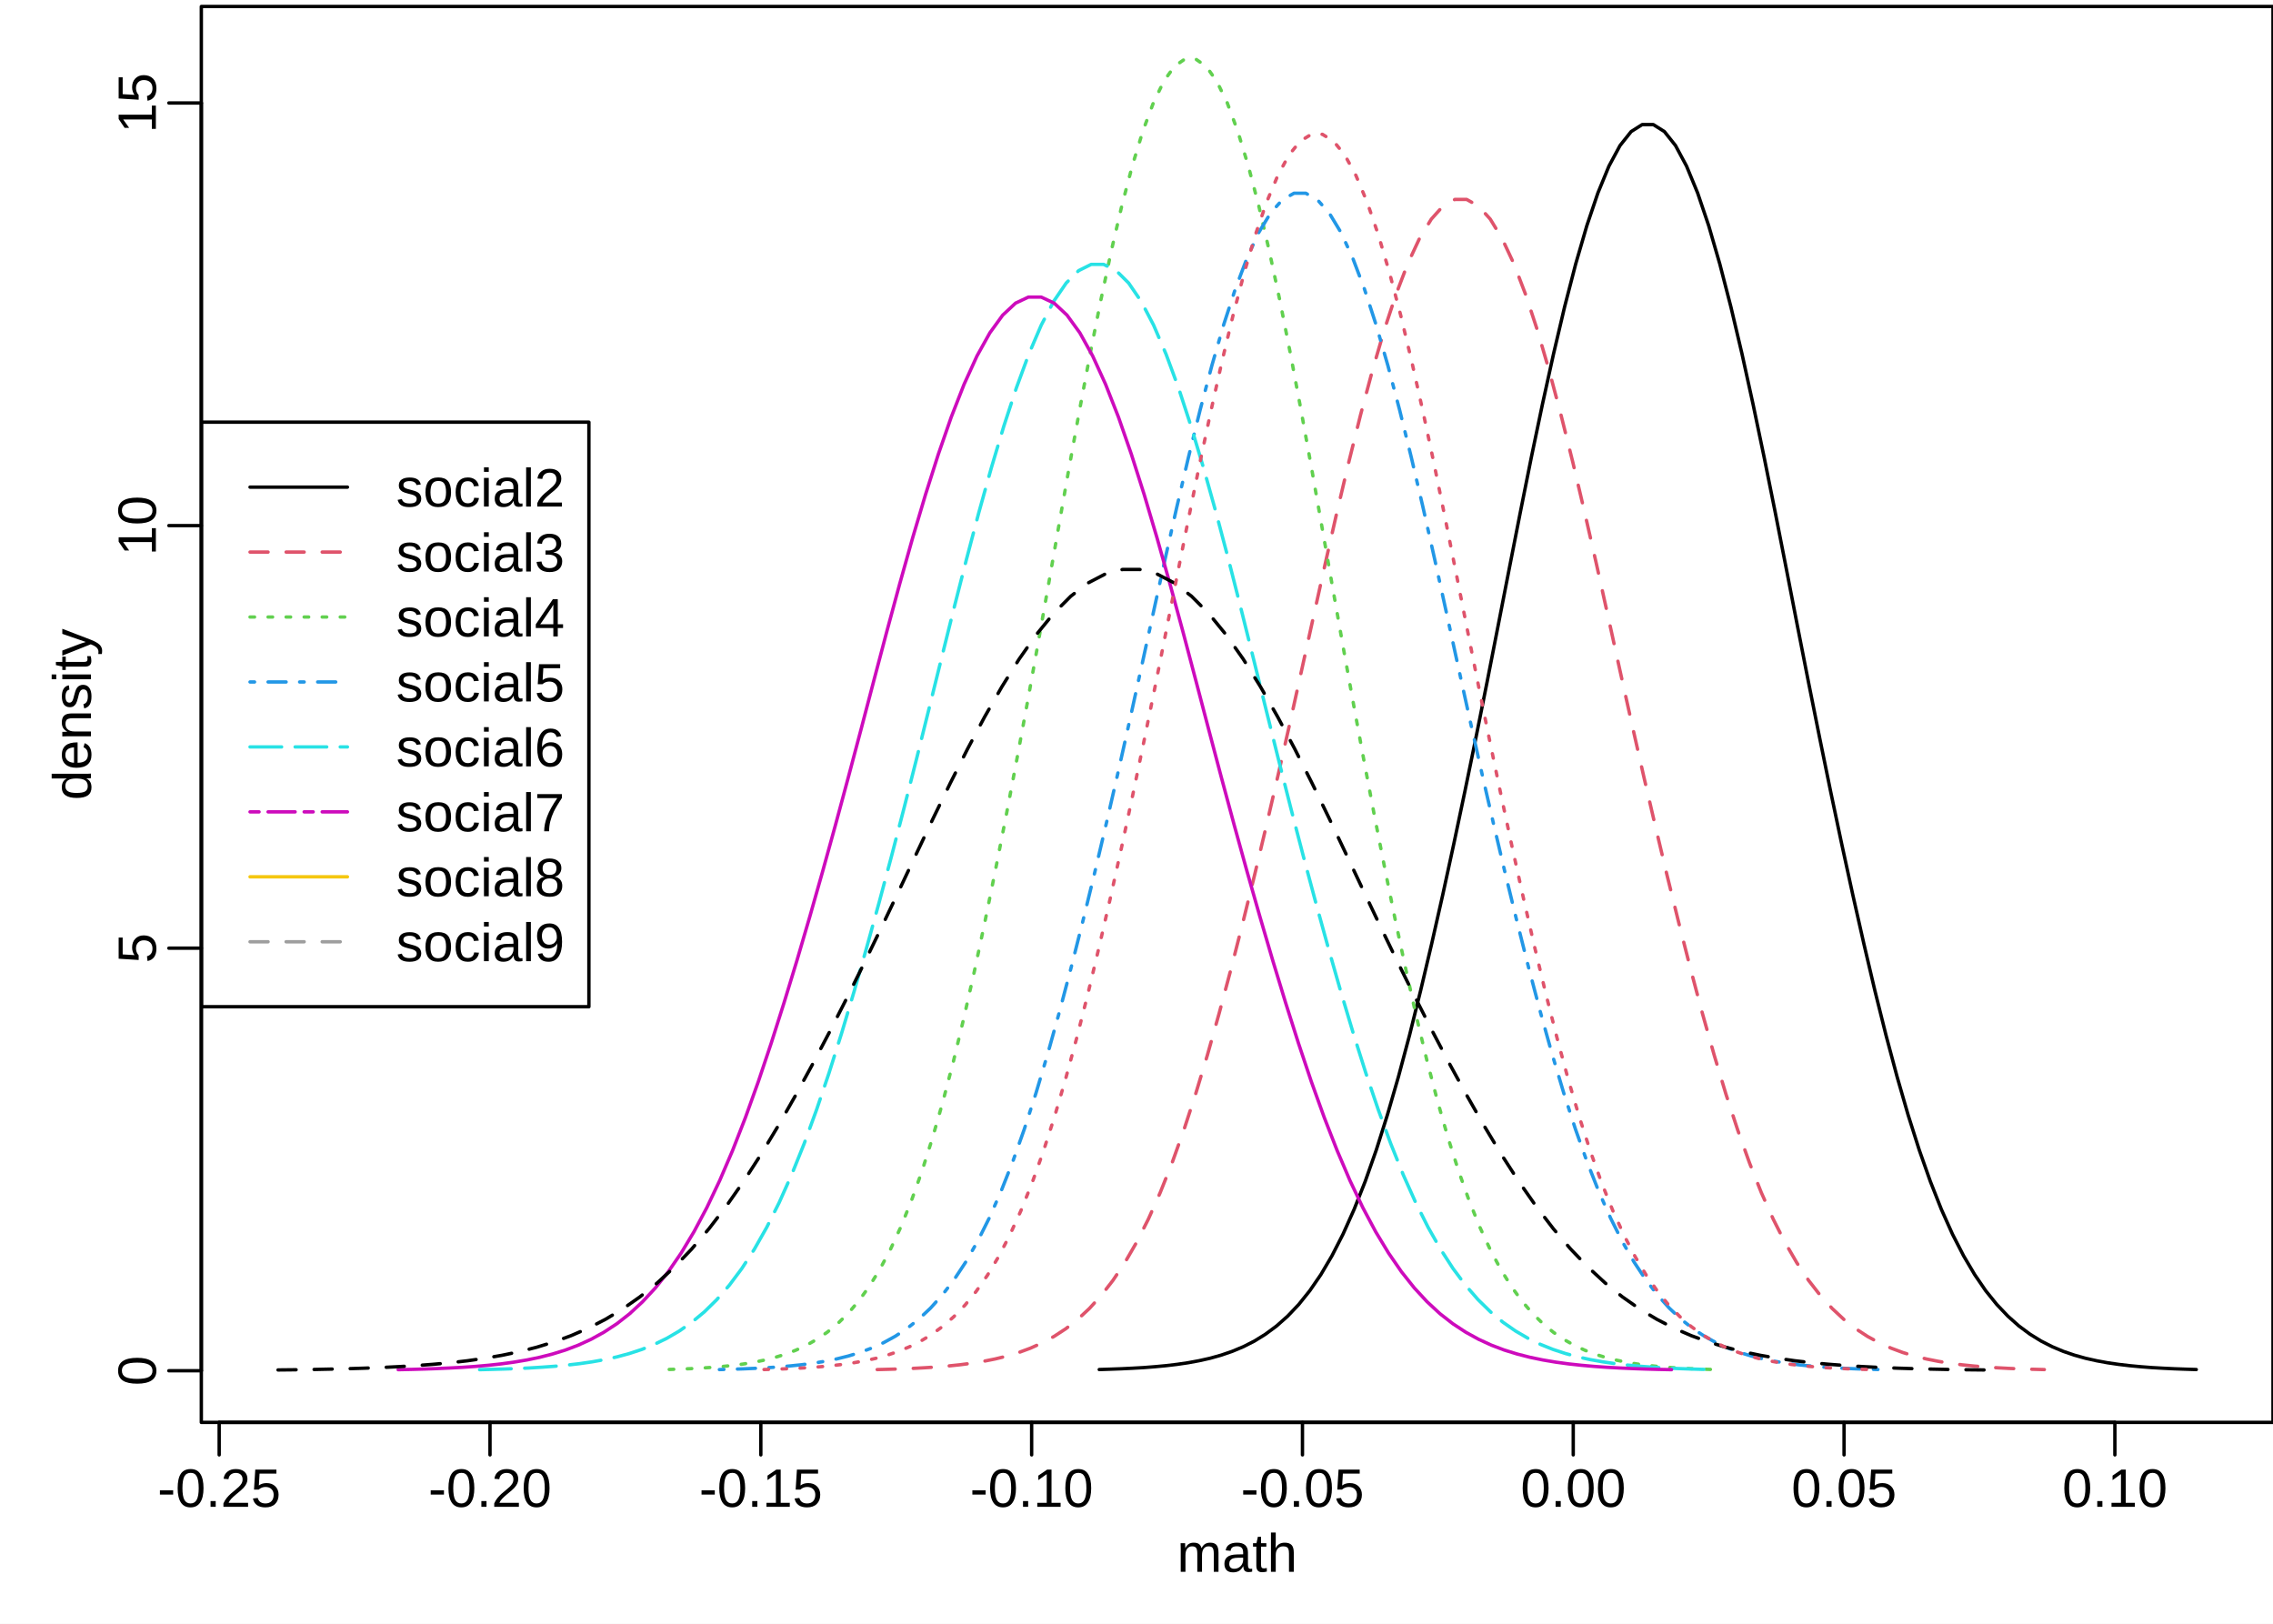
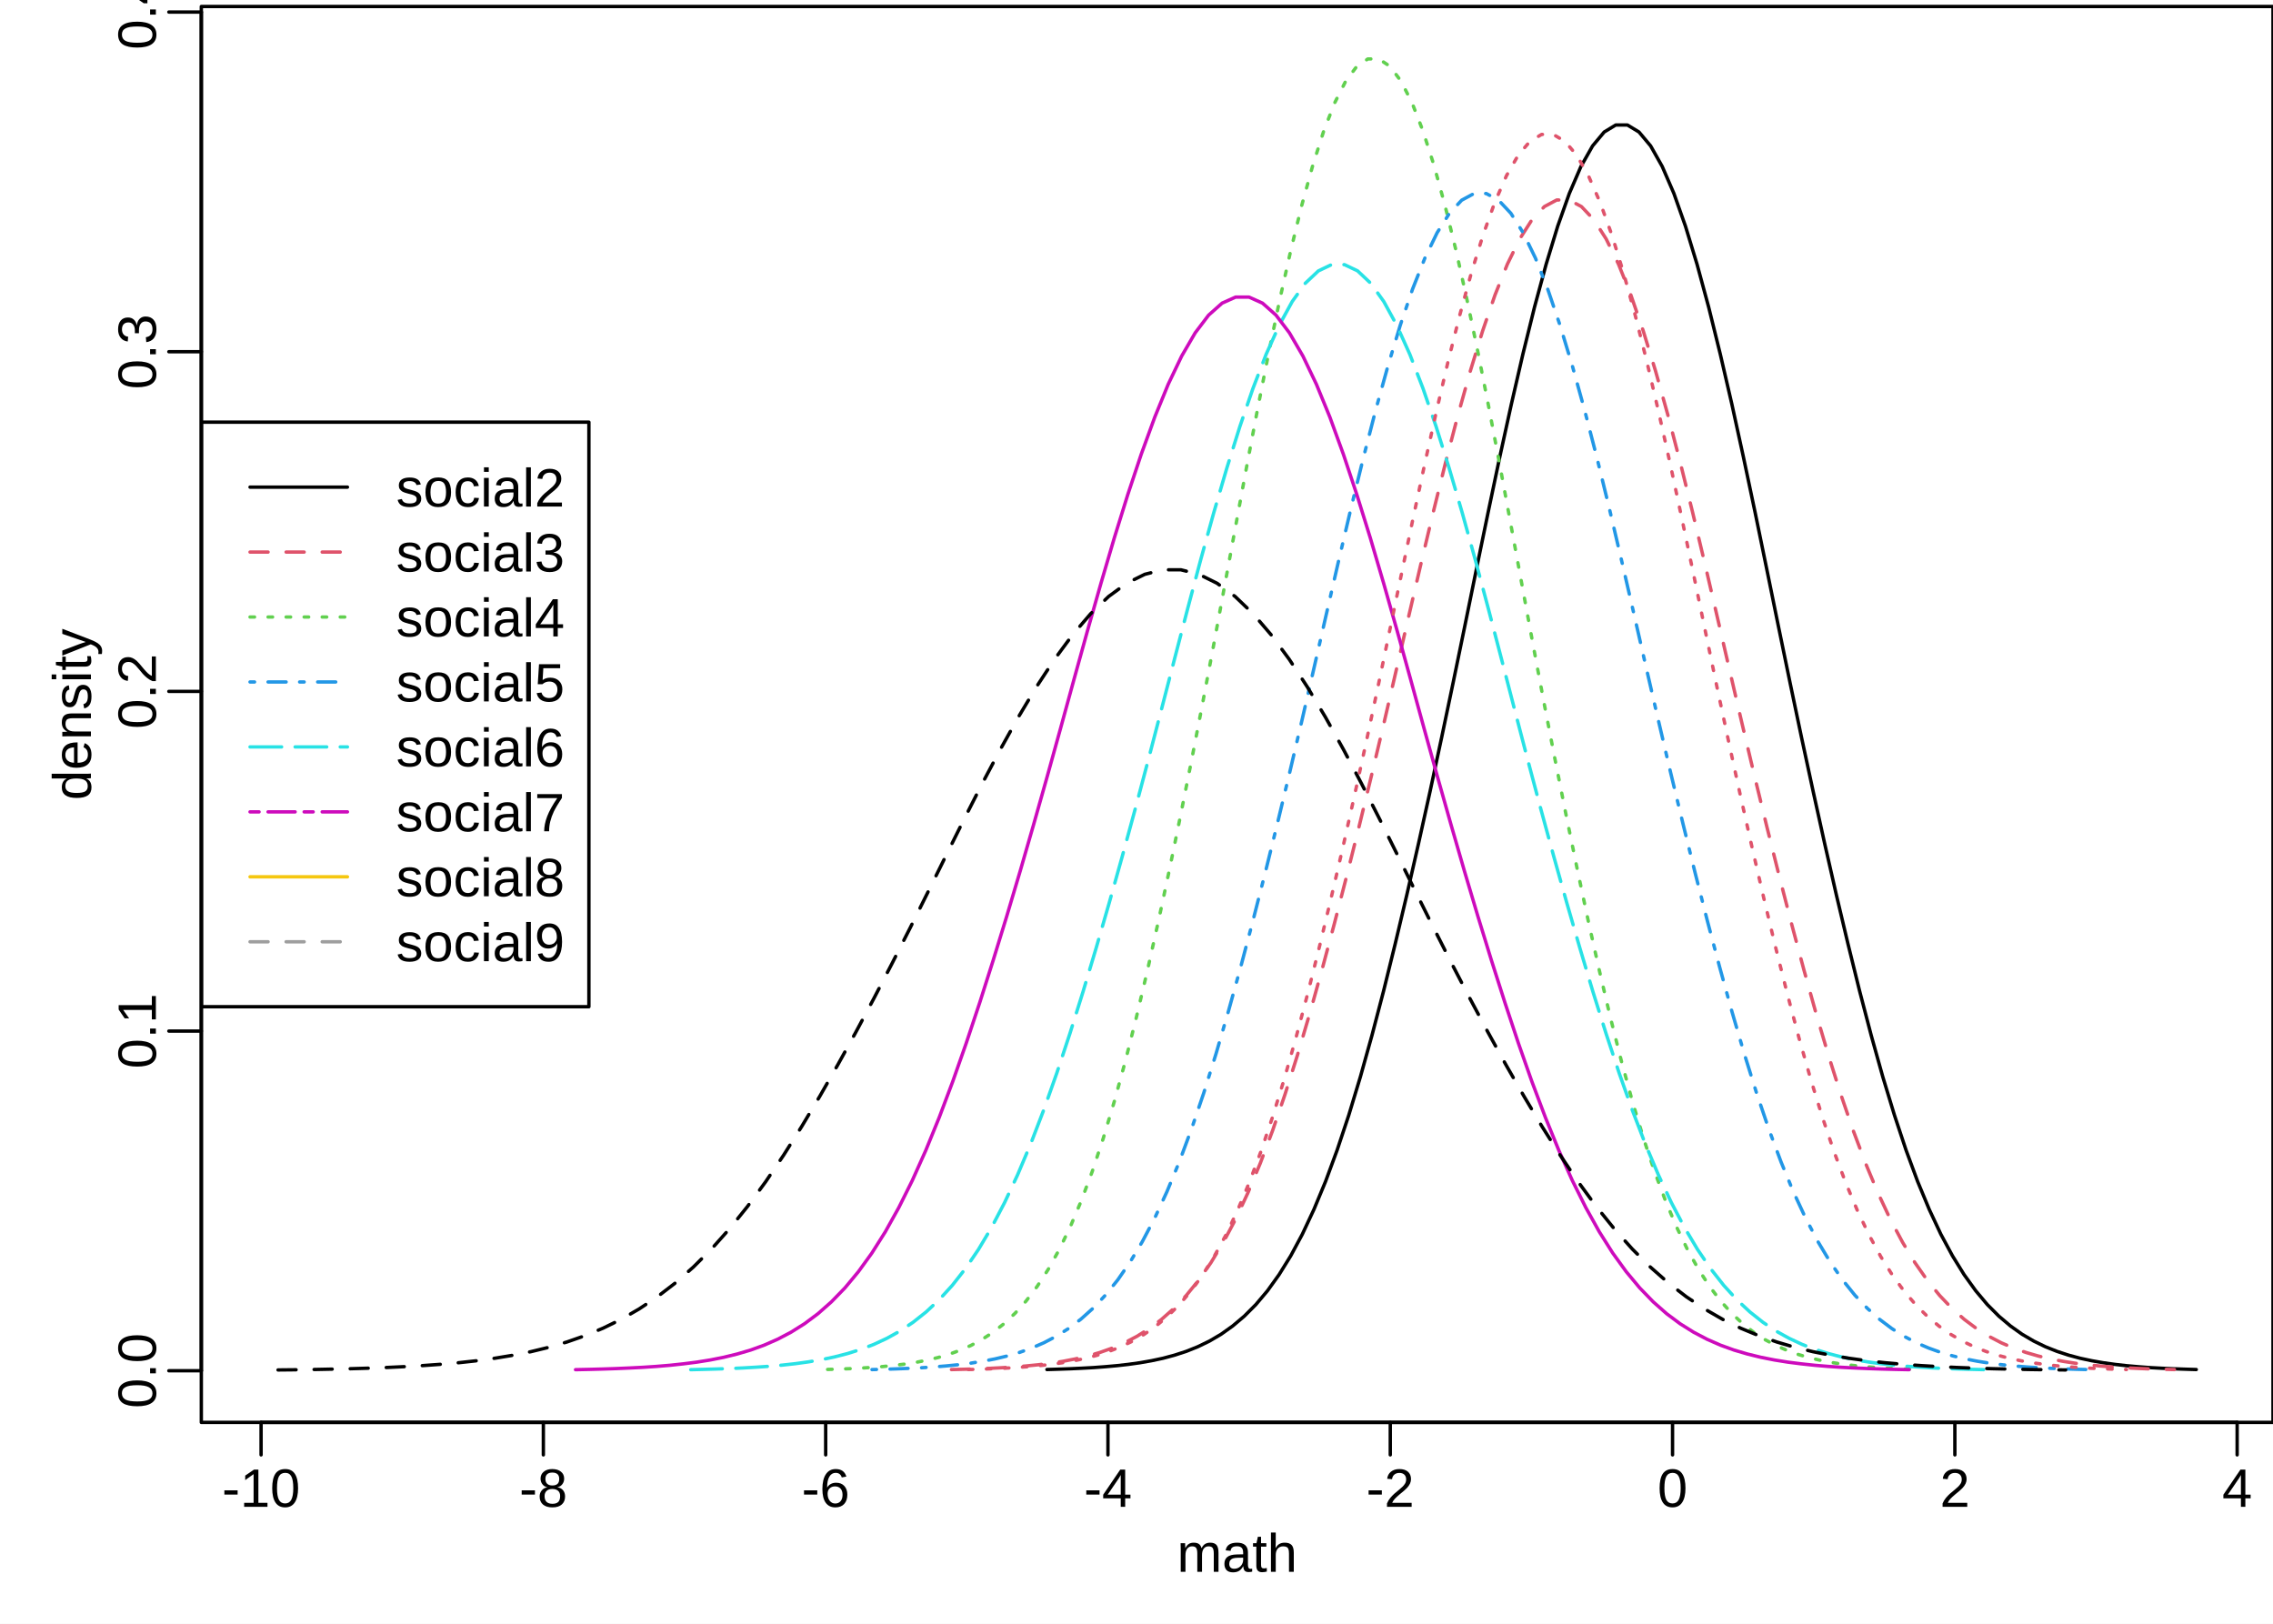
<svg xmlns="http://www.w3.org/2000/svg" class="svglite" width="504.00pt" height="360.00pt" viewBox="0 0 504.00 360.00">
  <defs>
    <style type="text/css">
    .svglite line, .svglite polyline, .svglite polygon, .svglite path, .svglite rect, .svglite circle {
      fill: none;
      stroke: #000000;
      stroke-linecap: round;
      stroke-linejoin: round;
      stroke-miterlimit: 10.00;
    }
    .svglite text {
      white-space: pre;
    }
  </style>
  </defs>
  <rect width="100%" height="100%" style="stroke: none; fill: #FFFFFF;" />
  <defs>
    <clipPath id="cpMC4wMHw1MDQuMDB8MC4wMHwzNjAuMDA=">
      <rect x="0.00" y="0.00" width="504.00" height="360.00" />
    </clipPath>
  </defs>
  <g clip-path="url(#cpMC4wMHw1MDQuMDB8MC4wMHwzNjAuMDA=)">
</g>
  <defs>
    <clipPath id="cpNDQuNjR8NTA0LjAwfDEuNDR8MzE1LjM2">
      <rect x="44.64" y="1.44" width="459.36" height="313.92" />
    </clipPath>
  </defs>
  <g clip-path="url(#cpNDQuNjR8NTA0LjAwfDEuNDR8MzE1LjM2)">
-     <polyline points="243.74,303.64 246.20,303.56 248.65,303.47 251.11,303.35 253.57,303.21 256.02,303.02 258.48,302.79 260.94,302.50 263.40,302.14 265.85,301.69 268.31,301.14 270.77,300.45 273.22,299.61 275.68,298.58 278.14,297.33 280.59,295.81 283.05,293.99 285.51,291.81 287.97,289.22 290.42,286.17 292.88,282.59 295.34,278.42 297.79,273.63 300.25,268.14 302.71,261.93 305.17,254.96 307.62,247.22 310.08,238.73 312.54,229.52 314.99,219.66 317.45,209.24 319.91,198.36 322.36,187.08 324.82,175.43 327.28,163.46 329.74,151.19 332.19,138.68 334.65,126.08 337.11,113.56 339.56,101.34 342.02,89.58 344.48,78.42 346.93,68.01 349.39,58.50 351.85,50.05 354.31,42.78 356.76,36.82 359.22,32.26 361.68,29.17 364.13,27.62 366.59,27.62 369.05,29.17 371.51,32.26 373.96,36.82 376.42,42.78 378.88,50.05 381.33,58.50 383.79,68.01 386.25,78.42 388.70,89.58 391.16,101.34 393.62,113.56 396.08,126.08 398.53,138.68 400.99,151.19 403.45,163.46 405.90,175.43 408.36,187.08 410.82,198.36 413.28,209.24 415.73,219.66 418.19,229.52 420.65,238.73 423.10,247.22 425.56,254.96 428.02,261.93 430.47,268.14 432.93,273.63 435.39,278.42 437.85,282.59 440.30,286.17 442.76,289.22 445.22,291.81 447.67,293.99 450.13,295.81 452.59,297.33 455.05,298.58 457.50,299.61 459.96,300.45 462.42,301.14 464.87,301.69 467.33,302.14 469.79,302.50 472.24,302.79 474.70,303.02 477.16,303.21 479.62,303.35 482.07,303.47 484.53,303.56 486.99,303.64 " style="stroke-width: 0.75;" />
+     <polyline points="232.14,303.64 234.71,303.56 237.28,303.47 239.86,303.35 242.43,303.21 245.01,303.02 247.58,302.79 250.16,302.50 252.73,302.14 255.30,301.69 257.88,301.14 260.45,300.45 263.03,299.61 265.60,298.58 268.18,297.33 270.75,295.82 273.32,293.99 275.90,291.81 278.47,289.23 281.05,286.17 283.62,282.59 286.20,278.43 288.77,273.64 291.34,268.15 293.92,261.94 296.49,254.98 299.07,247.24 301.64,238.75 304.21,229.55 306.79,219.69 309.36,209.27 311.94,198.40 314.51,187.12 317.09,175.48 319.66,163.51 322.23,151.25 324.81,138.74 327.38,126.14 329.96,113.63 332.53,101.41 335.11,89.65 337.68,78.50 340.25,68.10 342.83,58.59 345.40,50.14 347.98,42.87 350.55,36.91 353.13,32.35 355.70,29.27 358.27,27.71 360.85,27.71 363.42,29.27 366.00,32.35 368.57,36.91 371.15,42.87 373.72,50.14 376.29,58.59 378.87,68.10 381.44,78.50 384.02,89.65 386.59,101.41 389.17,113.63 391.74,126.14 394.31,138.74 396.89,151.25 399.46,163.51 402.04,175.48 404.61,187.12 407.18,198.40 409.76,209.27 412.33,219.69 414.91,229.55 417.48,238.75 420.06,247.24 422.63,254.98 425.20,261.94 427.78,268.15 430.35,273.64 432.93,278.43 435.50,282.59 438.08,286.17 440.65,289.23 443.22,291.81 445.80,293.99 448.37,295.82 450.95,297.33 453.52,298.58 456.10,299.61 458.67,300.45 461.24,301.14 463.82,301.69 466.39,302.14 468.97,302.50 471.54,302.79 474.12,303.02 476.69,303.21 479.26,303.35 481.84,303.47 484.41,303.56 486.99,303.64 " style="stroke-width: 0.75;" />
  </g>
  <g clip-path="url(#cpMC4wMHw1MDQuMDB8MC4wMHwzNjAuMDA=)">
-     <line x1="48.60" y1="315.36" x2="468.94" y2="315.36" style="stroke-width: 0.75;" />
-     <line x1="48.60" y1="315.36" x2="48.60" y2="322.56" style="stroke-width: 0.75;" />
-     <line x1="108.65" y1="315.36" x2="108.65" y2="322.56" style="stroke-width: 0.75;" />
-     <line x1="168.70" y1="315.36" x2="168.70" y2="322.56" style="stroke-width: 0.75;" />
-     <line x1="228.75" y1="315.36" x2="228.75" y2="322.56" style="stroke-width: 0.75;" />
-     <line x1="288.80" y1="315.36" x2="288.80" y2="322.56" style="stroke-width: 0.75;" />
-     <line x1="348.84" y1="315.36" x2="348.84" y2="322.56" style="stroke-width: 0.75;" />
-     <line x1="408.89" y1="315.36" x2="408.89" y2="322.56" style="stroke-width: 0.75;" />
-     <line x1="468.94" y1="315.36" x2="468.94" y2="322.56" style="stroke-width: 0.75;" />
-     <text x="48.60" y="334.08" text-anchor="middle" style="font-size: 12.00px; font-family: &quot;Arial&quot;;" textLength="27.35px" lengthAdjust="spacingAndGlyphs">-0.25</text>
-     <text x="108.65" y="334.08" text-anchor="middle" style="font-size: 12.00px; font-family: &quot;Arial&quot;;" textLength="27.35px" lengthAdjust="spacingAndGlyphs">-0.20</text>
-     <text x="168.70" y="334.08" text-anchor="middle" style="font-size: 12.00px; font-family: &quot;Arial&quot;;" textLength="27.35px" lengthAdjust="spacingAndGlyphs">-0.15</text>
-     <text x="228.75" y="334.08" text-anchor="middle" style="font-size: 12.00px; font-family: &quot;Arial&quot;;" textLength="27.35px" lengthAdjust="spacingAndGlyphs">-0.10</text>
-     <text x="288.80" y="334.08" text-anchor="middle" style="font-size: 12.00px; font-family: &quot;Arial&quot;;" textLength="27.35px" lengthAdjust="spacingAndGlyphs">-0.05</text>
-     <text x="348.84" y="334.08" text-anchor="middle" style="font-size: 12.00px; font-family: &quot;Arial&quot;;" textLength="23.36px" lengthAdjust="spacingAndGlyphs">0.00</text>
-     <text x="408.89" y="334.08" text-anchor="middle" style="font-size: 12.00px; font-family: &quot;Arial&quot;;" textLength="23.36px" lengthAdjust="spacingAndGlyphs">0.05</text>
-     <text x="468.94" y="334.08" text-anchor="middle" style="font-size: 12.00px; font-family: &quot;Arial&quot;;" textLength="23.36px" lengthAdjust="spacingAndGlyphs">0.10</text>
-     <line x1="44.64" y1="303.91" x2="44.64" y2="22.83" style="stroke-width: 0.75;" />
+     <line x1="57.89" y1="315.36" x2="496.05" y2="315.36" style="stroke-width: 0.75;" />
+     <line x1="57.89" y1="315.36" x2="57.89" y2="322.56" style="stroke-width: 0.75;" />
+     <line x1="120.48" y1="315.36" x2="120.48" y2="322.56" style="stroke-width: 0.75;" />
+     <line x1="183.08" y1="315.36" x2="183.08" y2="322.56" style="stroke-width: 0.75;" />
+     <line x1="245.67" y1="315.36" x2="245.67" y2="322.56" style="stroke-width: 0.75;" />
+     <line x1="308.27" y1="315.36" x2="308.27" y2="322.56" style="stroke-width: 0.75;" />
+     <line x1="370.86" y1="315.36" x2="370.86" y2="322.56" style="stroke-width: 0.75;" />
+     <line x1="433.46" y1="315.36" x2="433.46" y2="322.56" style="stroke-width: 0.75;" />
+     <line x1="496.05" y1="315.36" x2="496.05" y2="322.56" style="stroke-width: 0.75;" />
+     <text x="57.89" y="334.08" text-anchor="middle" style="font-size: 12.00px; font-family: &quot;Arial&quot;;" textLength="17.34px" lengthAdjust="spacingAndGlyphs">-10</text>
+     <text x="120.48" y="334.08" text-anchor="middle" style="font-size: 12.00px; font-family: &quot;Arial&quot;;" textLength="10.67px" lengthAdjust="spacingAndGlyphs">-8</text>
+     <text x="183.08" y="334.08" text-anchor="middle" style="font-size: 12.00px; font-family: &quot;Arial&quot;;" textLength="10.67px" lengthAdjust="spacingAndGlyphs">-6</text>
+     <text x="245.67" y="334.08" text-anchor="middle" style="font-size: 12.00px; font-family: &quot;Arial&quot;;" textLength="10.67px" lengthAdjust="spacingAndGlyphs">-4</text>
+     <text x="308.27" y="334.08" text-anchor="middle" style="font-size: 12.00px; font-family: &quot;Arial&quot;;" textLength="10.67px" lengthAdjust="spacingAndGlyphs">-2</text>
+     <text x="370.86" y="334.08" text-anchor="middle" style="font-size: 12.00px; font-family: &quot;Arial&quot;;" textLength="6.67px" lengthAdjust="spacingAndGlyphs">0</text>
+     <text x="433.46" y="334.08" text-anchor="middle" style="font-size: 12.00px; font-family: &quot;Arial&quot;;" textLength="6.67px" lengthAdjust="spacingAndGlyphs">2</text>
+     <text x="496.05" y="334.08" text-anchor="middle" style="font-size: 12.00px; font-family: &quot;Arial&quot;;" textLength="6.67px" lengthAdjust="spacingAndGlyphs">4</text>
+     <line x1="44.64" y1="303.91" x2="44.64" y2="2.67" style="stroke-width: 0.75;" />
    <line x1="44.64" y1="303.91" x2="37.44" y2="303.91" style="stroke-width: 0.75;" />
-     <line x1="44.64" y1="210.22" x2="37.44" y2="210.22" style="stroke-width: 0.75;" />
-     <line x1="44.64" y1="116.53" x2="37.44" y2="116.53" style="stroke-width: 0.75;" />
-     <line x1="44.64" y1="22.83" x2="37.44" y2="22.83" style="stroke-width: 0.75;" />
-     <text transform="translate(34.56,303.91) rotate(-90)" text-anchor="middle" style="font-size: 12.00px; font-family: &quot;Arial&quot;;" textLength="6.67px" lengthAdjust="spacingAndGlyphs">0</text>
-     <text transform="translate(34.56,210.22) rotate(-90)" text-anchor="middle" style="font-size: 12.00px; font-family: &quot;Arial&quot;;" textLength="6.67px" lengthAdjust="spacingAndGlyphs">5</text>
-     <text transform="translate(34.56,116.53) rotate(-90)" text-anchor="middle" style="font-size: 12.00px; font-family: &quot;Arial&quot;;" textLength="13.35px" lengthAdjust="spacingAndGlyphs">10</text>
-     <text transform="translate(34.56,22.83) rotate(-90)" text-anchor="middle" style="font-size: 12.00px; font-family: &quot;Arial&quot;;" textLength="13.35px" lengthAdjust="spacingAndGlyphs">15</text>
+     <line x1="44.64" y1="228.60" x2="37.44" y2="228.60" style="stroke-width: 0.75;" />
+     <line x1="44.64" y1="153.29" x2="37.44" y2="153.29" style="stroke-width: 0.75;" />
+     <line x1="44.64" y1="77.98" x2="37.44" y2="77.98" style="stroke-width: 0.75;" />
+     <line x1="44.64" y1="2.67" x2="37.44" y2="2.67" style="stroke-width: 0.75;" />
+     <text transform="translate(34.56,303.91) rotate(-90)" text-anchor="middle" style="font-size: 12.00px; font-family: &quot;Arial&quot;;" textLength="16.68px" lengthAdjust="spacingAndGlyphs">0.0</text>
+     <text transform="translate(34.56,228.60) rotate(-90)" text-anchor="middle" style="font-size: 12.00px; font-family: &quot;Arial&quot;;" textLength="16.68px" lengthAdjust="spacingAndGlyphs">0.1</text>
+     <text transform="translate(34.56,153.29) rotate(-90)" text-anchor="middle" style="font-size: 12.00px; font-family: &quot;Arial&quot;;" textLength="16.68px" lengthAdjust="spacingAndGlyphs">0.2</text>
+     <text transform="translate(34.56,77.98) rotate(-90)" text-anchor="middle" style="font-size: 12.00px; font-family: &quot;Arial&quot;;" textLength="16.68px" lengthAdjust="spacingAndGlyphs">0.3</text>
+     <text transform="translate(34.56,2.67) rotate(-90)" text-anchor="middle" style="font-size: 12.00px; font-family: &quot;Arial&quot;;" textLength="16.68px" lengthAdjust="spacingAndGlyphs">0.4</text>
    <polygon points="44.64,315.36 504.00,315.36 504.00,1.44 44.64,1.44 " style="stroke-width: 0.75;" />
    <text x="274.32" y="348.48" text-anchor="middle" style="font-size: 12.00px; font-family: &quot;Arial&quot;;" textLength="26.68px" lengthAdjust="spacingAndGlyphs">math</text>
    <text transform="translate(20.16,158.40) rotate(-90)" text-anchor="middle" style="font-size: 12.00px; font-family: &quot;Arial&quot;;" textLength="38.02px" lengthAdjust="spacingAndGlyphs">density</text>
  </g>
  <g clip-path="url(#cpNDQuNjR8NTA0LjAwfDEuNDR8MzE1LjM2)">
-     <polyline points="194.50,303.65 197.12,303.58 199.73,303.50 202.34,303.39 204.96,303.25 207.57,303.08 210.19,302.86 212.80,302.59 215.41,302.25 218.03,301.82 220.64,301.30 223.26,300.66 225.87,299.87 228.49,298.90 231.10,297.72 233.71,296.30 236.33,294.59 238.94,292.54 241.56,290.10 244.17,287.23 246.78,283.87 249.40,279.96 252.01,275.45 254.63,270.29 257.24,264.45 259.86,257.90 262.47,250.63 265.08,242.65 267.70,233.99 270.31,224.72 272.93,214.93 275.54,204.71 278.16,194.10 280.77,183.15 283.38,171.91 286.00,160.37 288.61,148.61 291.23,136.77 293.84,125.00 296.45,113.52 299.07,102.46 301.68,91.98 304.30,82.19 306.91,73.25 309.53,65.30 312.14,58.47 314.75,52.87 317.37,48.58 319.98,45.68 322.60,44.22 325.21,44.22 327.82,45.68 330.44,48.58 333.05,52.87 335.67,58.47 338.28,65.30 340.90,73.25 343.51,82.19 346.12,91.98 348.74,102.46 351.35,113.52 353.97,125.00 356.58,136.77 359.19,148.61 361.81,160.37 364.42,171.91 367.04,183.15 369.65,194.10 372.27,204.71 374.88,214.93 377.49,224.72 380.11,233.99 382.72,242.65 385.34,250.63 387.95,257.90 390.56,264.45 393.18,270.29 395.79,275.45 398.41,279.96 401.02,283.87 403.64,287.23 406.25,290.10 408.86,292.54 411.48,294.59 414.09,296.30 416.71,297.72 419.32,298.90 421.93,299.87 424.55,300.66 427.16,301.30 429.78,301.82 432.39,302.25 435.01,302.59 437.62,302.86 440.23,303.08 442.85,303.25 445.46,303.39 448.08,303.50 450.69,303.58 453.30,303.65 " style="stroke-width: 0.75; stroke: #DF536B; stroke-dasharray: 4.00,4.00;" />
-     <polyline points="148.39,303.62 150.72,303.54 153.05,303.45 155.39,303.32 157.72,303.17 160.06,302.98 162.39,302.73 164.73,302.43 167.06,302.05 169.39,301.57 171.73,300.99 174.06,300.27 176.40,299.38 178.73,298.30 181.06,296.98 183.40,295.39 185.73,293.47 188.07,291.17 190.40,288.45 192.73,285.23 195.07,281.46 197.40,277.08 199.74,272.03 202.07,266.26 204.41,259.72 206.74,252.38 209.07,244.24 211.41,235.30 213.74,225.60 216.08,215.22 218.41,204.26 220.74,192.81 223.08,180.93 225.41,168.67 227.75,156.07 230.08,143.15 232.42,129.98 234.75,116.71 237.08,103.54 239.42,90.67 241.75,78.29 244.09,66.55 246.42,55.59 248.75,45.58 251.09,36.68 253.42,29.03 255.76,22.75 258.09,17.95 260.42,14.70 262.76,13.07 265.09,13.07 267.43,14.70 269.76,17.95 272.10,22.75 274.43,29.03 276.76,36.68 279.10,45.58 281.43,55.59 283.77,66.55 286.10,78.29 288.43,90.67 290.77,103.54 293.10,116.71 295.44,129.98 297.77,143.15 300.11,156.07 302.44,168.67 304.77,180.93 307.11,192.81 309.44,204.26 311.78,215.22 314.11,225.60 316.44,235.30 318.78,244.24 321.11,252.38 323.45,259.72 325.78,266.26 328.11,272.03 330.45,277.08 332.78,281.46 335.12,285.23 337.45,288.45 339.79,291.17 342.12,293.47 344.45,295.39 346.79,296.98 349.12,298.30 351.46,299.38 353.79,300.27 356.12,300.99 358.46,301.57 360.79,302.05 363.13,302.43 365.46,302.73 367.80,302.98 370.13,303.17 372.46,303.32 374.80,303.45 377.13,303.54 379.47,303.62 " style="stroke-width: 0.75; stroke: #61D04F; stroke-dasharray: 1.00,3.00;" />
-     <polyline points="159.51,303.65 162.11,303.58 164.71,303.49 167.31,303.38 169.91,303.25 172.51,303.07 175.11,302.85 177.71,302.58 180.31,302.24 182.91,301.81 185.51,301.29 188.11,300.64 190.71,299.85 193.31,298.87 195.91,297.69 198.51,296.26 201.11,294.54 203.72,292.48 206.32,290.03 208.92,287.14 211.52,283.76 214.12,279.83 216.72,275.30 219.32,270.11 221.92,264.24 224.52,257.66 227.12,250.35 229.72,242.32 232.32,233.62 234.92,224.30 237.52,214.46 240.12,204.18 242.72,193.52 245.32,182.51 247.92,171.20 250.52,159.61 253.12,147.79 255.72,135.88 258.32,124.05 260.92,112.50 263.52,101.39 266.12,90.85 268.72,81.01 271.32,72.03 273.92,64.04 276.52,57.17 279.12,51.53 281.73,47.23 284.33,44.31 286.93,42.84 289.53,42.84 292.13,44.31 294.73,47.23 297.33,51.53 299.93,57.17 302.53,64.04 305.13,72.03 307.73,81.01 310.33,90.85 312.93,101.39 315.53,112.50 318.13,124.05 320.73,135.88 323.33,147.79 325.93,159.61 328.53,171.20 331.13,182.51 333.73,193.52 336.33,204.18 338.93,214.46 341.53,224.30 344.13,233.62 346.73,242.32 349.33,250.35 351.93,257.66 354.53,264.24 357.14,270.11 359.74,275.30 362.34,279.83 364.94,283.76 367.54,287.14 370.14,290.03 372.74,292.48 375.34,294.54 377.94,296.26 380.54,297.69 383.14,298.87 385.74,299.85 388.34,300.64 390.94,301.29 393.54,301.81 396.14,302.24 398.74,302.58 401.34,302.85 403.94,303.07 406.54,303.25 409.14,303.38 411.74,303.49 414.34,303.58 416.94,303.65 " style="stroke-width: 0.75; stroke: #2297E6; stroke-dasharray: 1.00,3.00,4.00,3.00;" />
-     <polyline points="106.34,303.67 109.11,303.60 111.87,303.52 114.64,303.42 117.41,303.29 120.18,303.12 122.94,302.92 125.71,302.66 128.48,302.34 131.25,301.94 134.01,301.45 136.78,300.84 139.55,300.09 142.32,299.18 145.08,298.07 147.85,296.72 150.62,295.10 153.39,293.17 156.16,290.87 158.92,288.16 161.69,284.98 164.46,281.28 167.23,277.02 169.99,272.15 172.76,266.64 175.53,260.45 178.30,253.58 181.06,246.04 183.83,237.87 186.60,229.11 189.37,219.86 192.13,210.21 194.90,200.19 197.67,189.85 200.44,179.22 203.21,168.33 205.97,157.22 208.74,146.03 211.51,134.92 214.28,124.07 217.04,113.63 219.81,103.73 222.58,94.49 225.35,86.04 228.11,78.54 230.88,72.08 233.65,66.79 236.42,62.74 239.18,60.00 241.95,58.62 244.72,58.62 247.49,60.00 250.25,62.74 253.02,66.79 255.79,72.08 258.56,78.54 261.33,86.04 264.09,94.49 266.86,103.73 269.63,113.63 272.40,124.07 275.16,134.92 277.93,146.03 280.70,157.22 283.47,168.33 286.23,179.22 289.00,189.85 291.77,200.19 294.54,210.21 297.30,219.86 300.07,229.11 302.84,237.87 305.61,246.04 308.38,253.58 311.14,260.45 313.91,266.64 316.68,272.15 319.45,277.02 322.21,281.28 324.98,284.98 327.75,288.16 330.52,290.87 333.28,293.17 336.05,295.10 338.82,296.72 341.59,298.07 344.35,299.18 347.12,300.09 349.89,300.84 352.66,301.45 355.43,301.94 358.19,302.34 360.96,302.66 363.73,302.92 366.50,303.12 369.26,303.29 372.03,303.42 374.80,303.52 377.57,303.60 380.33,303.67 " style="stroke-width: 0.75; stroke: #28E2E5; stroke-dasharray: 7.00,3.00;" />
-     <polyline points="88.29,303.67 91.14,303.61 93.99,303.53 96.84,303.43 99.69,303.30 102.55,303.15 105.40,302.95 108.25,302.70 111.10,302.39 113.95,302.00 116.81,301.52 119.66,300.93 122.51,300.20 125.36,299.32 128.21,298.24 131.07,296.93 133.92,295.36 136.77,293.49 139.62,291.26 142.47,288.62 145.33,285.54 148.18,281.95 151.03,277.82 153.88,273.09 156.73,267.74 159.58,261.74 162.44,255.07 165.29,247.76 168.14,239.82 170.99,231.32 173.84,222.35 176.70,212.98 179.55,203.26 182.40,193.22 185.25,182.91 188.10,172.34 190.96,161.56 193.81,150.70 196.66,139.92 199.51,129.39 202.36,119.26 205.22,109.64 208.07,100.68 210.92,92.48 213.77,85.20 216.62,78.94 219.48,73.80 222.33,69.87 225.18,67.21 228.03,65.87 230.88,65.87 233.74,67.21 236.59,69.87 239.44,73.80 242.29,78.94 245.14,85.20 248.00,92.48 250.85,100.68 253.70,109.64 256.55,119.26 259.40,129.39 262.26,139.92 265.11,150.70 267.96,161.56 270.81,172.34 273.66,182.91 276.51,193.22 279.37,203.26 282.22,212.98 285.07,222.35 287.92,231.32 290.77,239.82 293.63,247.76 296.48,255.07 299.33,261.74 302.18,267.74 305.03,273.09 307.89,277.82 310.74,281.95 313.59,285.54 316.44,288.62 319.29,291.26 322.15,293.49 325.00,295.36 327.85,296.93 330.70,298.24 333.55,299.32 336.41,300.20 339.26,300.93 342.11,301.52 344.96,302.00 347.81,302.39 350.67,302.70 353.52,302.95 356.37,303.15 359.22,303.30 362.07,303.43 364.93,303.53 367.78,303.61 370.63,303.67 " style="stroke-width: 0.75; stroke: #CD0BBC;" />
-     <polyline points="61.65,303.73 65.47,303.69 69.30,303.63 73.12,303.55 76.94,303.46 80.76,303.34 84.58,303.19 88.40,303.00 92.23,302.77 96.05,302.48 99.87,302.13 103.69,301.69 107.51,301.14 111.33,300.48 115.15,299.68 118.98,298.70 122.80,297.53 126.62,296.13 130.44,294.47 134.26,292.50 138.08,290.20 141.90,287.52 145.73,284.44 149.55,280.91 153.37,276.92 157.19,272.44 161.01,267.46 164.83,262.00 168.65,256.08 172.48,249.74 176.30,243.04 180.12,236.05 183.94,228.79 187.76,221.30 191.58,213.61 195.40,205.72 199.23,197.68 203.05,189.57 206.87,181.52 210.69,173.67 214.51,166.10 218.33,158.93 222.16,152.24 225.98,146.12 229.80,140.69 233.62,136.01 237.44,132.18 241.26,129.25 245.08,127.26 248.91,126.26 252.73,126.26 256.55,127.26 260.37,129.25 264.19,132.18 268.01,136.01 271.83,140.69 275.66,146.12 279.48,152.24 283.30,158.93 287.12,166.10 290.94,173.67 294.76,181.52 298.58,189.57 302.41,197.68 306.23,205.72 310.05,213.61 313.87,221.30 317.69,228.79 321.51,236.05 325.34,243.04 329.16,249.74 332.98,256.08 336.80,262.00 340.62,267.46 344.44,272.44 348.26,276.92 352.09,280.91 355.91,284.44 359.73,287.52 363.55,290.20 367.37,292.50 371.19,294.47 375.01,296.13 378.84,297.53 382.66,298.70 386.48,299.68 390.30,300.48 394.12,301.14 397.94,301.69 401.76,302.13 405.59,302.48 409.41,302.77 413.23,303.00 417.05,303.19 420.87,303.34 424.69,303.46 428.51,303.55 432.34,303.63 436.16,303.69 439.98,303.73 " style="stroke-width: 0.75; stroke-dasharray: 4.00,4.00;" />
-     <polyline points="169.41,303.64 171.89,303.57 174.36,303.47 176.84,303.36 179.32,303.21 181.79,303.03 184.27,302.80 186.75,302.51 189.22,302.15 191.70,301.71 194.18,301.16 196.65,300.48 199.13,299.64 201.60,298.62 204.08,297.38 206.56,295.88 209.03,294.07 211.51,291.91 213.99,289.34 216.46,286.30 218.94,282.75 221.42,278.62 223.89,273.86 226.37,268.42 228.85,262.26 231.32,255.34 233.80,247.67 236.27,239.24 238.75,230.10 241.23,220.32 243.70,209.98 246.18,199.19 248.66,187.99 251.13,176.44 253.61,164.56 256.09,152.39 258.56,139.98 261.04,127.47 263.52,115.05 265.99,102.93 268.47,91.26 270.94,80.19 273.42,69.86 275.90,60.43 278.37,52.03 280.85,44.82 283.33,38.91 285.80,34.38 288.28,31.32 290.76,29.78 293.23,29.78 295.71,31.32 298.19,34.38 300.66,38.91 303.14,44.82 305.61,52.03 308.09,60.43 310.57,69.86 313.04,80.19 315.52,91.26 318.00,102.93 320.47,115.05 322.95,127.47 325.43,139.98 327.90,152.39 330.38,164.56 332.86,176.44 335.33,187.99 337.81,199.19 340.28,209.98 342.76,220.32 345.24,230.10 347.71,239.24 350.19,247.67 352.67,255.34 355.14,262.26 357.62,268.42 360.10,273.86 362.57,278.62 365.05,282.75 367.53,286.30 370.00,289.34 372.48,291.91 374.95,294.07 377.43,295.88 379.91,297.38 382.38,298.62 384.86,299.64 387.34,300.48 389.81,301.16 392.29,301.71 394.77,302.15 397.24,302.51 399.72,302.80 402.20,303.03 404.67,303.21 407.15,303.36 409.63,303.47 412.10,303.57 414.58,303.64 " style="stroke-width: 0.75; stroke: #DF536B; stroke-dasharray: 1.00,3.00;" />
+     <polyline points="210.97,303.65 213.70,303.58 216.44,303.50 219.18,303.39 221.92,303.25 224.66,303.08 227.40,302.86 230.14,302.59 232.88,302.25 235.62,301.83 238.36,301.30 241.10,300.66 243.84,299.87 246.57,298.90 249.31,297.73 252.05,296.30 254.79,294.59 257.53,292.54 260.27,290.11 263.01,287.24 265.75,283.88 268.49,279.97 271.23,275.46 273.97,270.31 276.70,264.47 279.44,257.92 282.18,250.65 284.92,242.67 287.66,234.02 290.40,224.76 293.14,214.97 295.88,204.75 298.62,194.15 301.36,183.21 304.10,171.96 306.84,160.44 309.57,148.68 312.31,136.84 315.05,125.08 317.79,113.60 320.53,102.55 323.27,92.07 326.01,82.29 328.75,73.36 331.49,65.41 334.23,58.58 336.97,52.98 339.70,48.70 342.44,45.80 345.18,44.34 347.92,44.34 350.66,45.80 353.40,48.70 356.14,52.98 358.88,58.58 361.62,65.41 364.36,73.36 367.10,82.29 369.84,92.07 372.57,102.55 375.31,113.60 378.05,125.08 380.79,136.84 383.53,148.68 386.27,160.44 389.01,171.96 391.75,183.21 394.49,194.15 397.23,204.75 399.97,214.97 402.70,224.76 405.44,234.02 408.18,242.67 410.92,250.65 413.66,257.92 416.40,264.47 419.14,270.31 421.88,275.46 424.62,279.97 427.36,283.88 430.10,287.24 432.84,290.11 435.57,292.54 438.31,294.59 441.05,296.30 443.79,297.73 446.53,298.90 449.27,299.87 452.01,300.66 454.75,301.30 457.49,301.83 460.23,302.25 462.97,302.59 465.70,302.86 468.44,303.08 471.18,303.25 473.92,303.39 476.66,303.50 479.40,303.58 482.14,303.65 " style="stroke-width: 0.75; stroke: #DF536B; stroke-dasharray: 4.00,4.00;" />
+     <polyline points="183.51,303.62 185.96,303.54 188.40,303.45 190.85,303.32 193.29,303.17 195.74,302.98 198.18,302.73 200.63,302.43 203.07,302.05 205.52,301.57 207.96,300.99 210.41,300.27 212.85,299.38 215.29,298.30 217.74,296.98 220.18,295.39 222.63,293.47 225.07,291.17 227.52,288.45 229.96,285.23 232.41,281.46 234.85,277.08 237.30,272.03 239.74,266.26 242.19,259.72 244.63,252.38 247.07,244.24 249.52,235.30 251.96,225.60 254.41,215.22 256.85,204.26 259.30,192.81 261.74,180.93 264.19,168.67 266.63,156.07 269.08,143.15 271.52,129.98 273.97,116.71 276.41,103.54 278.85,90.67 281.30,78.29 283.74,66.55 286.19,55.59 288.63,45.58 291.08,36.68 293.52,29.03 295.97,22.75 298.41,17.95 300.86,14.70 303.30,13.07 305.75,13.07 308.19,14.70 310.63,17.95 313.08,22.75 315.52,29.03 317.97,36.68 320.41,45.58 322.86,55.59 325.30,66.55 327.75,78.29 330.19,90.67 332.64,103.54 335.08,116.71 337.53,129.98 339.97,143.15 342.41,156.07 344.86,168.67 347.30,180.93 349.75,192.81 352.19,204.26 354.64,215.22 357.08,225.60 359.53,235.30 361.97,244.24 364.42,252.38 366.86,259.72 369.31,266.26 371.75,272.03 374.19,277.08 376.64,281.46 379.08,285.23 381.53,288.45 383.97,291.17 386.42,293.47 388.86,295.39 391.31,296.98 393.75,298.30 396.20,299.38 398.64,300.27 401.09,300.99 403.53,301.57 405.97,302.05 408.42,302.43 410.86,302.73 413.31,302.98 415.75,303.17 418.20,303.32 420.64,303.45 423.09,303.54 425.53,303.62 " style="stroke-width: 0.75; stroke: #61D04F; stroke-dasharray: 1.00,3.00;" />
+     <polyline points="193.35,303.65 196.08,303.58 198.80,303.49 201.53,303.38 204.25,303.25 206.97,303.07 209.70,302.85 212.42,302.58 215.15,302.24 217.87,301.81 220.60,301.29 223.32,300.64 226.04,299.85 228.77,298.87 231.49,297.69 234.22,296.26 236.94,294.54 239.66,292.48 242.39,290.03 245.11,287.15 247.84,283.77 250.56,279.84 253.28,275.30 256.01,270.12 258.73,264.25 261.46,257.67 264.18,250.36 266.91,242.34 269.63,233.64 272.35,224.32 275.08,214.48 277.80,204.20 280.53,193.54 283.25,182.54 285.97,171.24 288.70,159.65 291.42,147.83 294.15,135.92 296.87,124.10 299.59,112.55 302.32,101.44 305.04,90.90 307.77,81.07 310.49,72.09 313.21,64.10 315.94,57.23 318.66,51.60 321.39,47.29 324.11,44.38 326.84,42.91 329.56,42.91 332.28,44.38 335.01,47.29 337.73,51.60 340.46,57.23 343.18,64.10 345.90,72.09 348.63,81.07 351.35,90.90 354.08,101.44 356.80,112.55 359.52,124.10 362.25,135.92 364.97,147.83 367.70,159.65 370.42,171.24 373.15,182.54 375.87,193.54 378.59,204.20 381.32,214.48 384.04,224.32 386.77,233.64 389.49,242.34 392.21,250.36 394.94,257.67 397.66,264.25 400.39,270.12 403.11,275.30 405.83,279.84 408.56,283.77 411.28,287.15 414.01,290.03 416.73,292.48 419.46,294.54 422.18,296.26 424.90,297.69 427.63,298.87 430.35,299.85 433.08,300.64 435.80,301.29 438.52,301.81 441.25,302.24 443.97,302.58 446.70,302.85 449.42,303.07 452.14,303.25 454.87,303.38 457.59,303.49 460.32,303.58 463.04,303.65 " style="stroke-width: 0.75; stroke: #2297E6; stroke-dasharray: 1.00,3.00,4.00,3.00;" />
+     <polyline points="153.16,303.67 156.06,303.60 158.96,303.52 161.86,303.42 164.76,303.29 167.66,303.12 170.56,302.92 173.46,302.66 176.36,302.34 179.25,301.94 182.15,301.45 185.05,300.84 187.95,300.09 190.85,299.18 193.75,298.07 196.65,296.72 199.55,295.11 202.45,293.17 205.35,290.87 208.25,288.16 211.15,284.98 214.05,281.29 216.95,277.03 219.85,272.16 222.74,266.65 225.64,260.46 228.54,253.60 231.44,246.06 234.34,237.88 237.24,229.13 240.14,219.89 243.04,210.23 245.94,200.21 248.84,189.88 251.74,179.26 254.64,168.37 257.54,157.26 260.44,146.07 263.34,134.97 266.23,124.12 269.13,113.68 272.03,103.78 274.93,94.54 277.83,86.10 280.73,78.59 283.63,72.14 286.53,66.85 289.43,62.80 292.33,60.06 295.23,58.68 298.13,58.68 301.03,60.06 303.93,62.80 306.83,66.85 309.72,72.14 312.62,78.59 315.52,86.10 318.42,94.54 321.32,103.78 324.22,113.68 327.12,124.12 330.02,134.97 332.92,146.07 335.82,157.26 338.72,168.37 341.62,179.26 344.52,189.88 347.42,200.21 350.32,210.23 353.21,219.89 356.11,229.13 359.01,237.88 361.91,246.06 364.81,253.60 367.71,260.46 370.61,266.65 373.51,272.16 376.41,277.03 379.31,281.29 382.21,284.98 385.11,288.16 388.01,290.87 390.91,293.17 393.81,295.11 396.71,296.72 399.60,298.07 402.50,299.18 405.40,300.09 408.30,300.84 411.20,301.45 414.10,301.94 417.00,302.34 419.90,302.66 422.80,302.92 425.70,303.12 428.60,303.29 431.50,303.42 434.40,303.52 437.30,303.60 440.20,303.67 " style="stroke-width: 0.75; stroke: #28E2E5; stroke-dasharray: 7.00,3.00;" />
+     <polyline points="127.61,303.67 130.59,303.61 133.58,303.53 136.57,303.43 139.55,303.30 142.54,303.15 145.53,302.95 148.52,302.70 151.50,302.38 154.49,302.00 157.48,301.52 160.46,300.93 163.45,300.20 166.44,299.32 169.42,298.24 172.41,296.93 175.40,295.36 178.38,293.49 181.37,291.26 184.36,288.62 187.35,285.54 190.33,281.95 193.32,277.82 196.31,273.09 199.29,267.74 202.28,261.74 205.27,255.07 208.25,247.76 211.24,239.82 214.23,231.32 217.22,222.35 220.20,212.98 223.19,203.26 226.18,193.22 229.16,182.91 232.15,172.34 235.14,161.56 238.12,150.70 241.11,139.92 244.10,129.39 247.08,119.26 250.07,109.65 253.06,100.68 256.05,92.49 259.03,85.20 262.02,78.94 265.01,73.80 267.99,69.87 270.98,67.21 273.97,65.87 276.95,65.87 279.94,67.21 282.93,69.87 285.91,73.80 288.90,78.94 291.89,85.20 294.88,92.49 297.86,100.68 300.85,109.65 303.84,119.26 306.82,129.39 309.81,139.92 312.80,150.70 315.78,161.56 318.77,172.34 321.76,182.91 324.74,193.22 327.73,203.26 330.72,212.98 333.71,222.35 336.69,231.32 339.68,239.82 342.67,247.76 345.65,255.07 348.64,261.74 351.63,267.74 354.61,273.09 357.60,277.82 360.59,281.95 363.58,285.54 366.56,288.62 369.55,291.26 372.54,293.49 375.52,295.36 378.51,296.93 381.50,298.24 384.48,299.32 387.47,300.20 390.46,300.93 393.44,301.52 396.43,302.00 399.42,302.38 402.41,302.70 405.39,302.95 408.38,303.15 411.37,303.30 414.35,303.43 417.34,303.53 420.33,303.61 423.31,303.67 " style="stroke-width: 0.75; stroke: #CD0BBC;" />
+     <polyline points="61.65,303.73 65.66,303.69 69.66,303.63 73.66,303.55 77.67,303.46 81.67,303.34 85.68,303.19 89.68,303.00 93.68,302.77 97.69,302.48 101.69,302.13 105.70,301.69 109.70,301.14 113.70,300.48 117.71,299.68 121.71,298.71 125.71,297.53 129.72,296.13 133.72,294.47 137.73,292.51 141.73,290.20 145.73,287.53 149.74,284.45 153.74,280.92 157.75,276.93 161.75,272.45 165.75,267.48 169.76,262.02 173.76,256.10 177.76,249.76 181.77,243.06 185.77,236.07 189.78,228.82 193.78,221.34 197.78,213.64 201.79,205.76 205.79,197.72 209.80,189.61 213.80,181.57 217.80,173.71 221.81,166.15 225.81,158.98 229.81,152.29 233.82,146.18 237.82,140.75 241.83,136.08 245.83,132.24 249.83,129.31 253.84,127.33 257.84,126.33 261.84,126.33 265.85,127.33 269.85,129.31 273.86,132.24 277.86,136.08 281.86,140.75 285.87,146.18 289.87,152.29 293.88,158.98 297.88,166.15 301.88,173.71 305.89,181.57 309.89,189.61 313.89,197.72 317.90,205.76 321.90,213.64 325.91,221.34 329.91,228.82 333.91,236.07 337.92,243.06 341.92,249.76 345.93,256.10 349.93,262.02 353.93,267.48 357.94,272.45 361.94,276.93 365.94,280.92 369.95,284.45 373.95,287.53 377.96,290.20 381.96,292.51 385.96,294.47 389.97,296.13 393.97,297.53 397.98,298.71 401.98,299.68 405.98,300.48 409.99,301.14 413.99,301.69 417.99,302.13 422.00,302.48 426.00,302.77 430.01,303.00 434.01,303.19 438.01,303.34 442.02,303.46 446.02,303.55 450.02,303.63 454.03,303.69 458.03,303.73 " style="stroke-width: 0.75; stroke-dasharray: 4.00,4.00;" />
+     <polyline points="214.72,303.64 217.32,303.57 219.91,303.47 222.50,303.36 225.10,303.21 227.69,303.03 230.29,302.80 232.88,302.51 235.47,302.15 238.07,301.71 240.66,301.16 243.26,300.48 245.85,299.64 248.44,298.62 251.04,297.38 253.63,295.88 256.22,294.07 258.82,291.91 261.41,289.34 264.01,286.31 266.60,282.76 269.19,278.63 271.79,273.87 274.38,268.42 276.98,262.26 279.57,255.35 282.16,247.67 284.76,239.25 287.35,230.11 289.95,220.33 292.54,209.99 295.13,199.20 297.73,188.01 300.32,176.45 302.92,164.58 305.51,152.41 308.10,139.99 310.70,127.49 313.29,115.08 315.89,102.95 318.48,91.28 321.07,80.21 323.67,69.89 326.26,60.45 328.86,52.06 331.45,44.85 334.04,38.94 336.64,34.41 339.23,31.35 341.82,29.81 344.42,29.81 347.01,31.35 349.61,34.41 352.20,38.94 354.79,44.85 357.39,52.06 359.98,60.45 362.58,69.89 365.17,80.21 367.76,91.28 370.36,102.95 372.95,115.08 375.55,127.49 378.14,139.99 380.73,152.41 383.33,164.58 385.92,176.45 388.52,188.01 391.11,199.20 393.70,209.99 396.30,220.33 398.89,230.11 401.49,239.25 404.08,247.67 406.67,255.35 409.27,262.26 411.86,268.42 414.46,273.87 417.05,278.63 419.64,282.76 422.24,286.31 424.83,289.34 427.42,291.91 430.02,294.07 432.61,295.88 435.21,297.38 437.80,298.62 440.39,299.64 442.99,300.48 445.58,301.16 448.18,301.71 450.77,302.15 453.36,302.51 455.96,302.80 458.55,303.03 461.15,303.21 463.74,303.36 466.33,303.47 468.93,303.57 471.52,303.64 " style="stroke-width: 0.75; stroke: #DF536B; stroke-dasharray: 1.00,3.00;" />
    <rect x="44.64" y="93.60" width="85.94" height="129.60" style="stroke-width: 0.75;" />
    <line x1="55.44" y1="108.00" x2="77.04" y2="108.00" style="stroke-width: 0.75;" />
    <line x1="55.44" y1="122.40" x2="77.04" y2="122.40" style="stroke-width: 0.75; stroke: #DF536B; stroke-dasharray: 4.00,4.00;" />
    <line x1="55.44" y1="136.80" x2="77.04" y2="136.80" style="stroke-width: 0.75; stroke: #61D04F; stroke-dasharray: 1.00,3.00;" />
    <line x1="55.44" y1="151.20" x2="77.04" y2="151.20" style="stroke-width: 0.75; stroke: #2297E6; stroke-dasharray: 1.00,3.00,4.00,3.00;" />
    <line x1="55.44" y1="165.60" x2="77.04" y2="165.60" style="stroke-width: 0.75; stroke: #28E2E5; stroke-dasharray: 7.00,3.00;" />
    <line x1="55.44" y1="180.00" x2="77.04" y2="180.00" style="stroke-width: 0.75; stroke: #CD0BBC; stroke-dasharray: 2.00,2.00,6.00,2.00;" />
    <line x1="55.44" y1="194.40" x2="77.04" y2="194.40" style="stroke-width: 0.75; stroke: #F5C710;" />
    <line x1="55.44" y1="208.80" x2="77.04" y2="208.80" style="stroke-width: 0.75; stroke: #9E9E9E; stroke-dasharray: 4.00,4.00;" />
    <text x="87.84" y="112.31" style="font-size: 12.00px; font-family: &quot;Arial&quot;;" textLength="37.35px" lengthAdjust="spacingAndGlyphs">social2</text>
    <text x="87.84" y="126.71" style="font-size: 12.00px; font-family: &quot;Arial&quot;;" textLength="37.35px" lengthAdjust="spacingAndGlyphs">social3</text>
    <text x="87.84" y="141.11" style="font-size: 12.00px; font-family: &quot;Arial&quot;;" textLength="37.35px" lengthAdjust="spacingAndGlyphs">social4</text>
    <text x="87.84" y="155.51" style="font-size: 12.00px; font-family: &quot;Arial&quot;;" textLength="37.35px" lengthAdjust="spacingAndGlyphs">social5</text>
    <text x="87.84" y="169.91" style="font-size: 12.00px; font-family: &quot;Arial&quot;;" textLength="37.35px" lengthAdjust="spacingAndGlyphs">social6</text>
    <text x="87.84" y="184.31" style="font-size: 12.00px; font-family: &quot;Arial&quot;;" textLength="37.35px" lengthAdjust="spacingAndGlyphs">social7</text>
    <text x="87.84" y="198.71" style="font-size: 12.00px; font-family: &quot;Arial&quot;;" textLength="37.35px" lengthAdjust="spacingAndGlyphs">social8</text>
    <text x="87.84" y="213.11" style="font-size: 12.00px; font-family: &quot;Arial&quot;;" textLength="37.35px" lengthAdjust="spacingAndGlyphs">social9</text>
  </g>
</svg>
